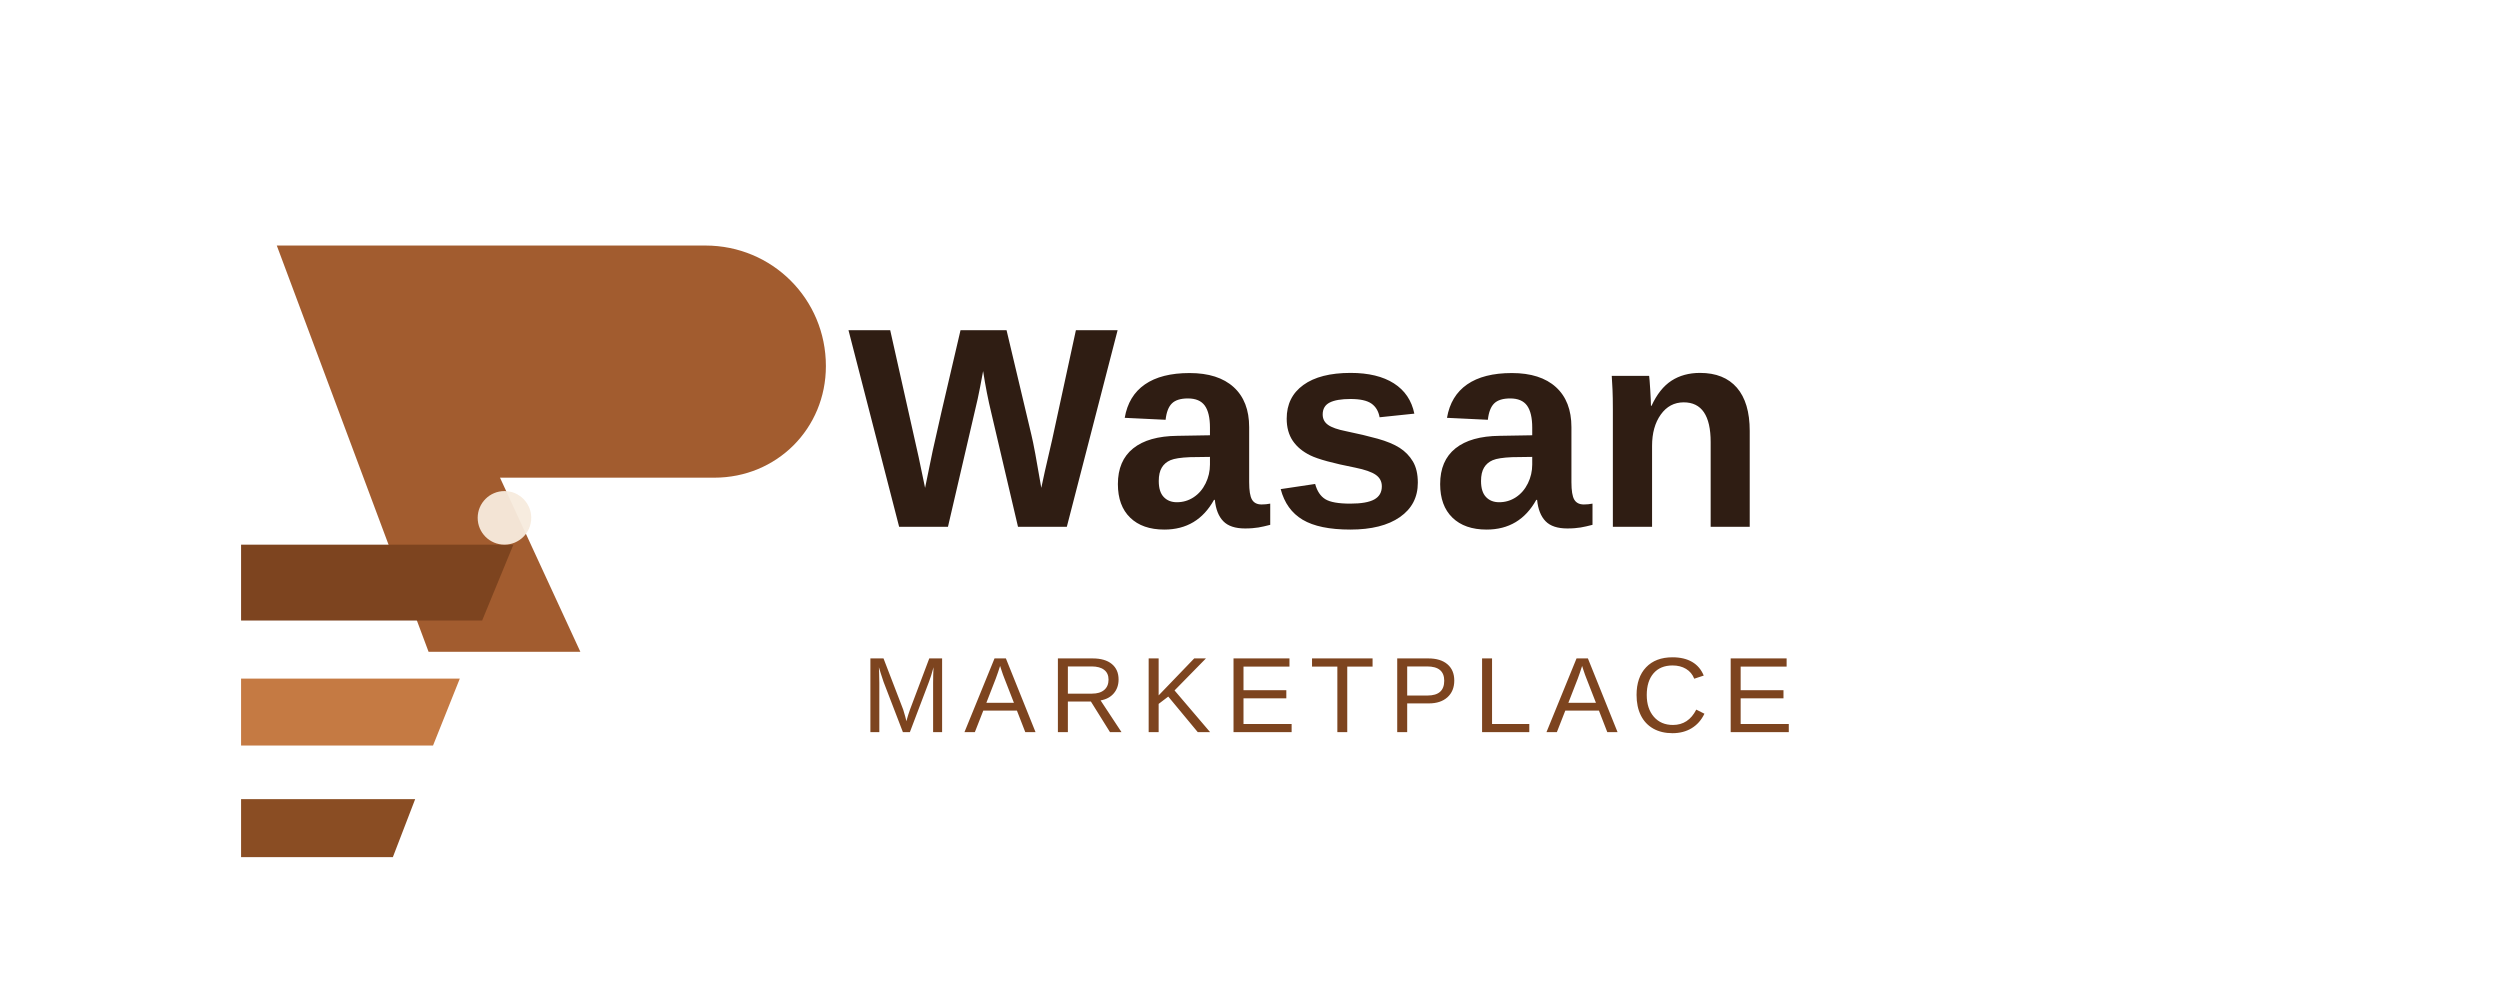
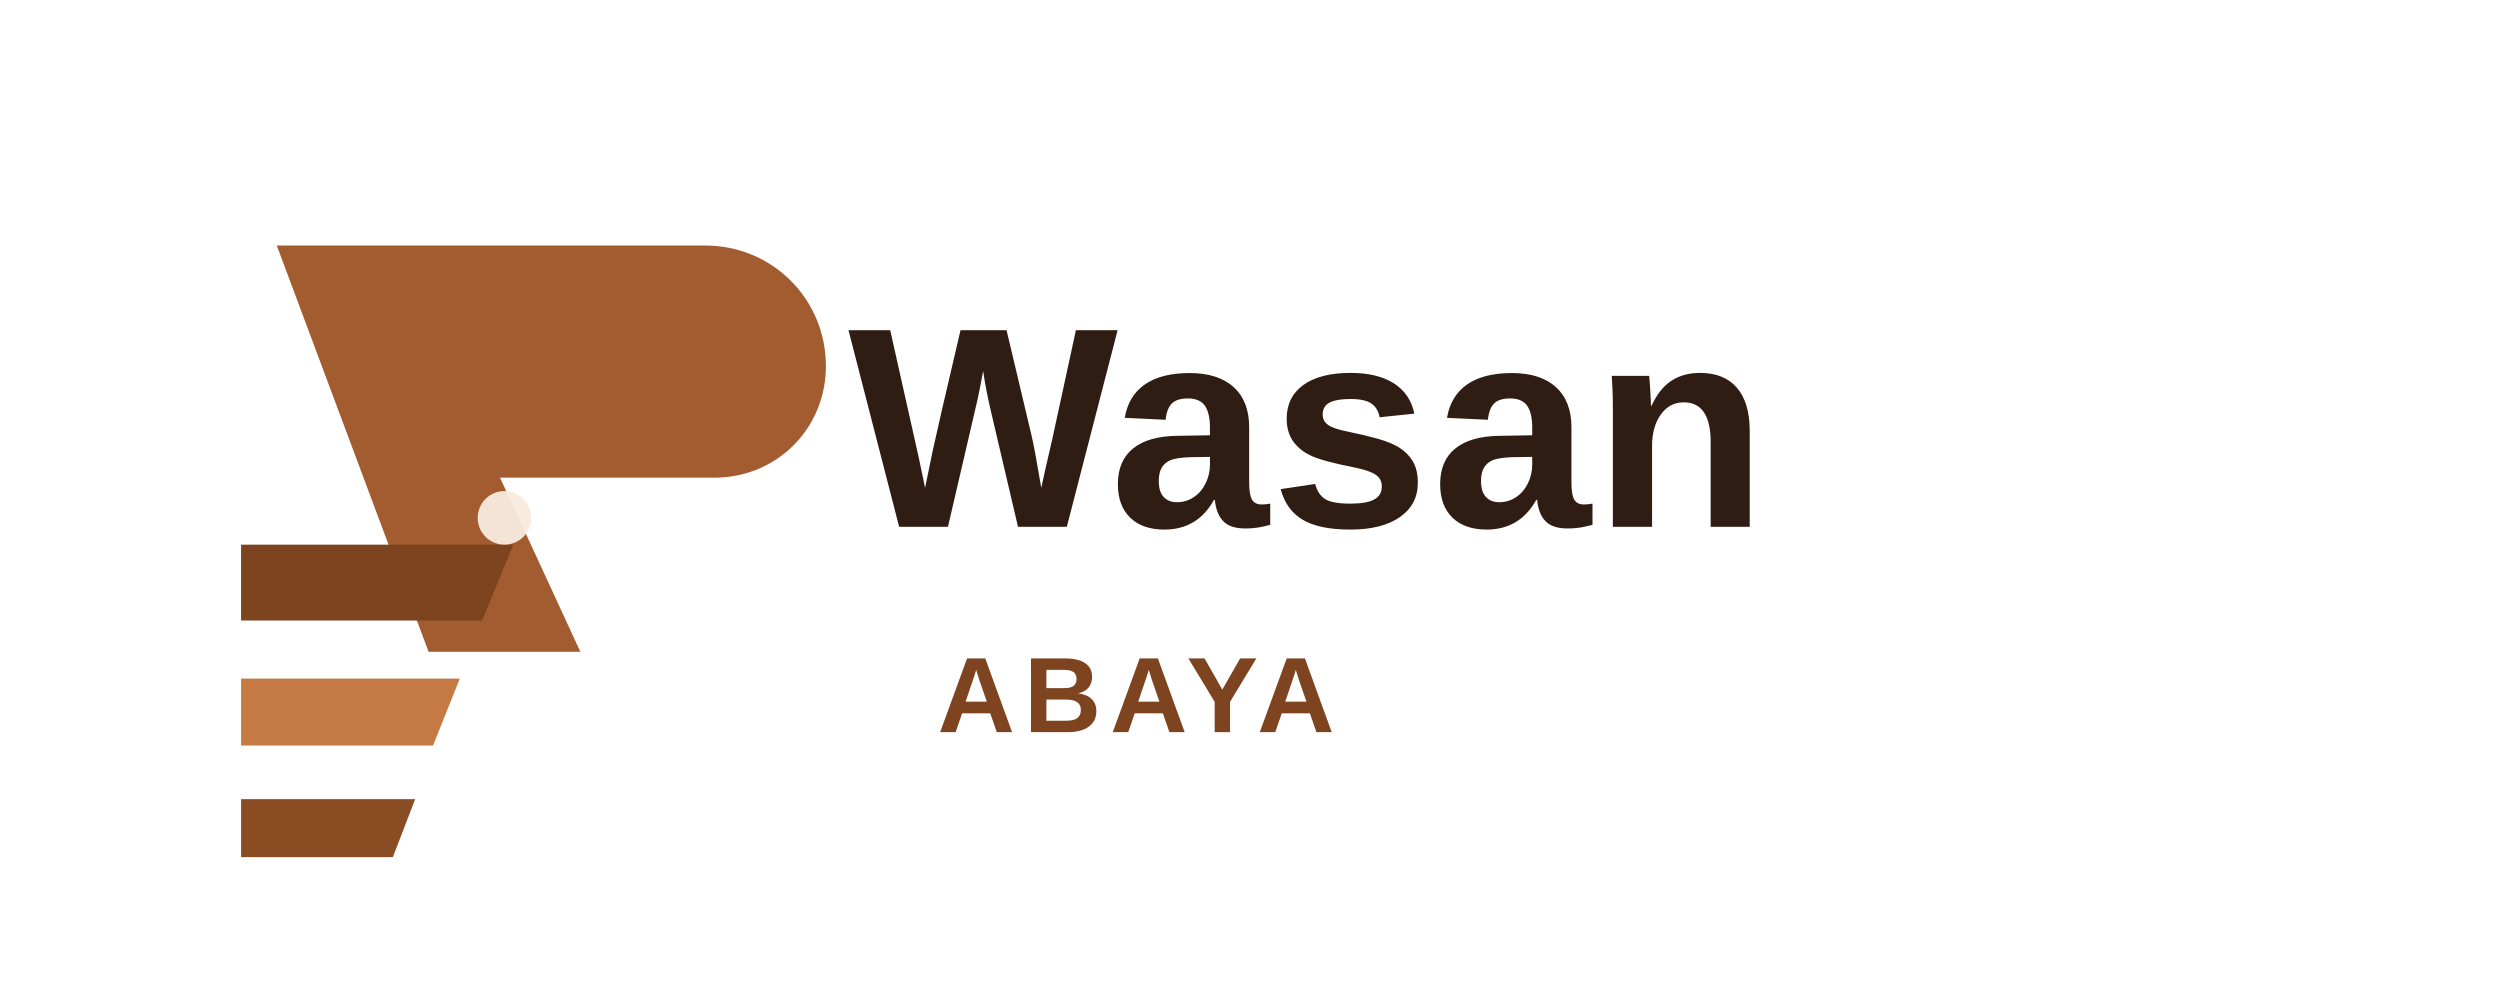
<svg xmlns="http://www.w3.org/2000/svg" viewBox="0 0 560 220" role="img" aria-labelledby="title desc">
  <rect width="560" height="220" rx="30" fill="none" />
  <g transform="translate(26 34)">
    <path d="M36 21h96c15 0 27 12 27 27 0 14-11 25-25 25H86l18 39h-34L36 21Z" fill="#a25c2f" />
    <path d="M28 88h61l-7 17H28z" fill="#7d441f" />
    <path d="M28 118h49l-6 15H28z" fill="#c57a43" />
    <path d="M28 145h39l-5 13H28z" fill="#8a4d23" />
    <circle cx="87" cy="82" r="6" fill="#f7ebdd" opacity="0.95" />
  </g>
  <text x="190" y="118" fill="#2f1d13" font-family="Arial, Helvetica, sans-serif" font-size="64" font-weight="700" letter-spacing="0.5">Wasan</text>
-   <text x="193" y="164" fill="#7d441f" font-family="Arial, Helvetica, sans-serif" font-size="24" font-weight="500" letter-spacing="3">MARKETPLACE</text>
+   <text x="210" y="164" fill="#7d441f" font-family="Arial, Helvetica, sans-serif" font-size="24" font-weight="600" letter-spacing="2">ABAYA</text>
</svg>
